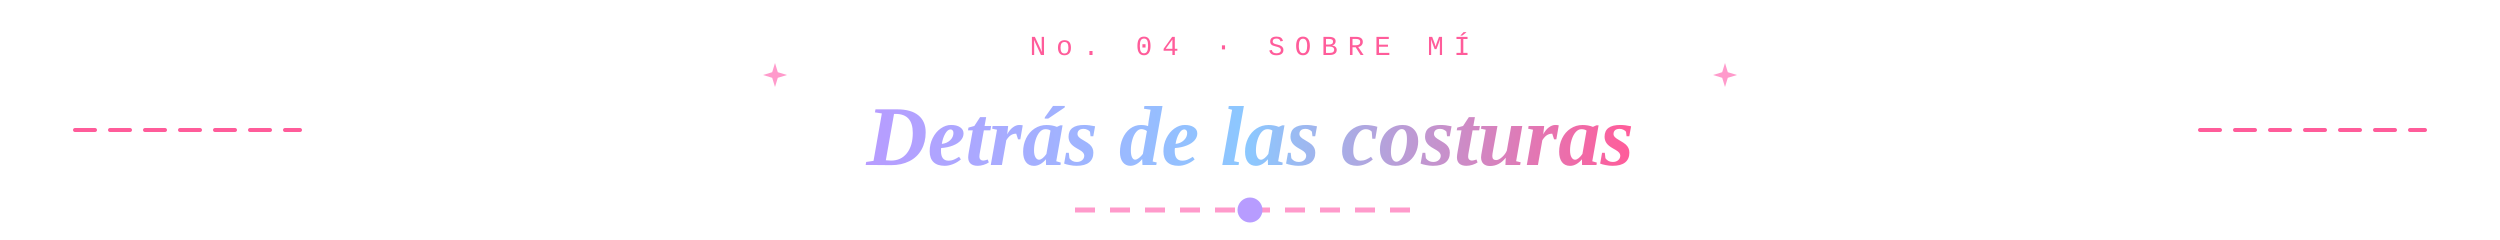
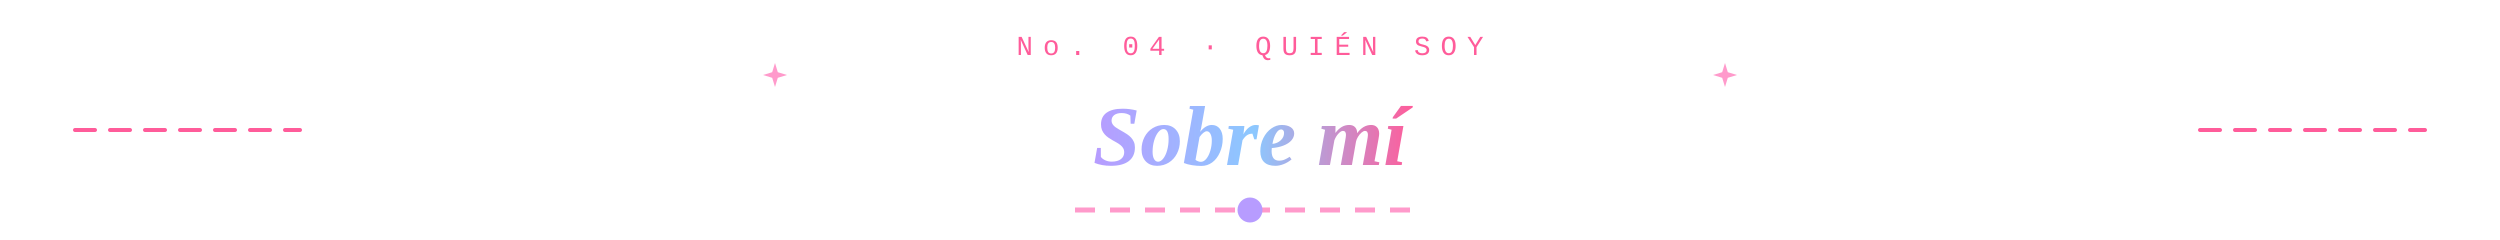
- <svg xmlns="http://www.w3.org/2000/svg" viewBox="0 0 1000 96" width="1000" height="96" role="img" aria-label="Detrás de las costuras">
+ <svg xmlns="http://www.w3.org/2000/svg" viewBox="0 0 1000 96" width="1000" height="96" role="img" aria-label="Sobre mí">
  <style>
  .stitch{stroke-dasharray:8 6;animation:sew 3s linear infinite}@keyframes sew{to{stroke-dashoffset:-28}}
  .tw{animation:tw 2.2s ease-in-out infinite}@keyframes tw{50%{opacity:.25}}
  .flo{animation:flo 4s ease-in-out infinite}@keyframes flo{50%{transform:translateY(-6px)}}
  .draw{stroke-dasharray:420;stroke-dashoffset:420;animation:draw 3.2s ease-in-out infinite alternate}@keyframes draw{to{stroke-dashoffset:0}}
  .av-eyes{transform-origin:100px 105px;animation:blink 5s infinite}@keyframes blink{0%,94%,100%{transform:scaleY(1)}97%{transform:scaleY(.1)}}
  .av-sparkle{animation:tw 1.6s infinite}
  @media (prefers-reduced-motion:reduce){*{animation:none!important}}</style>
  <defs>
    <linearGradient id="hg" x1="0" x2="1">
      <stop offset="0" stop-color="#B79CFF" />
      <stop offset=".5" stop-color="#8CC8FF" />
      <stop offset="1" stop-color="#FF5C9A" />
    </linearGradient>
  </defs>
  <g fill="none" stroke-linecap="round">
    <path class="draw" d="M120 52C200 52 230 30 280 40C320 48 300 72 270 64C250 58 262 42 280 46" stroke="#B79CFF" stroke-width="2" />
    <path class="draw" d="M880 52C800 52 770 30 720 40C680 48 700 72 730 64C750 58 738 42 720 46" stroke="#B79CFF" stroke-width="2" />
    <path d="M30 52H120M880 52H970" stroke="#FF5C9A" stroke-width="1.6" stroke-dasharray="6 6" class="stitch" />
  </g>
  <path class="tw" style="animation-delay:0s" transform="translate(310 30) scale(0.8)" d="M0-6 1.4-1.4 6 0 1.4 1.4 0 6-1.4 1.4-6 0-1.4-1.4Z" fill="#FF9ACB" />
  <path class="tw" style="animation-delay:0.8s" transform="translate(690 30) scale(0.8)" d="M0-6 1.4-1.4 6 0 1.4 1.4 0 6-1.4 1.4-6 0-1.4-1.4Z" fill="#FF9ACB" />
-   <text x="500" y="22" text-anchor="middle" font-family="'Cascadia Code',Consolas,'Courier New',monospace" font-size="11" letter-spacing="4" fill="#FF5C9A">No. 04 · SOBRE MÍ</text>
-   <text x="500" y="66" text-anchor="middle" font-family="Georgia,'Times New Roman',serif" font-style="italic" font-weight="700" font-size="34" fill="url(#hg)">Detrás de las costuras</text>
+   <text x="500" y="22" text-anchor="middle" font-family="'Cascadia Code',Consolas,'Courier New',monospace" font-size="11" letter-spacing="4" fill="#FF5C9A">No. 04 · QUIÉN SOY</text>
+   <text x="500" y="66" text-anchor="middle" font-family="Georgia,'Times New Roman',serif" font-style="italic" font-weight="700" font-size="34" fill="url(#hg)">Sobre mí</text>
  <g transform="translate(500 84)">
    <path d="M-70 0H70" stroke="#FF9ACB" stroke-width="2" stroke-dasharray="7 5" class="stitch" />
    <circle r="5" fill="#B79CFF" />
  </g>
</svg>
